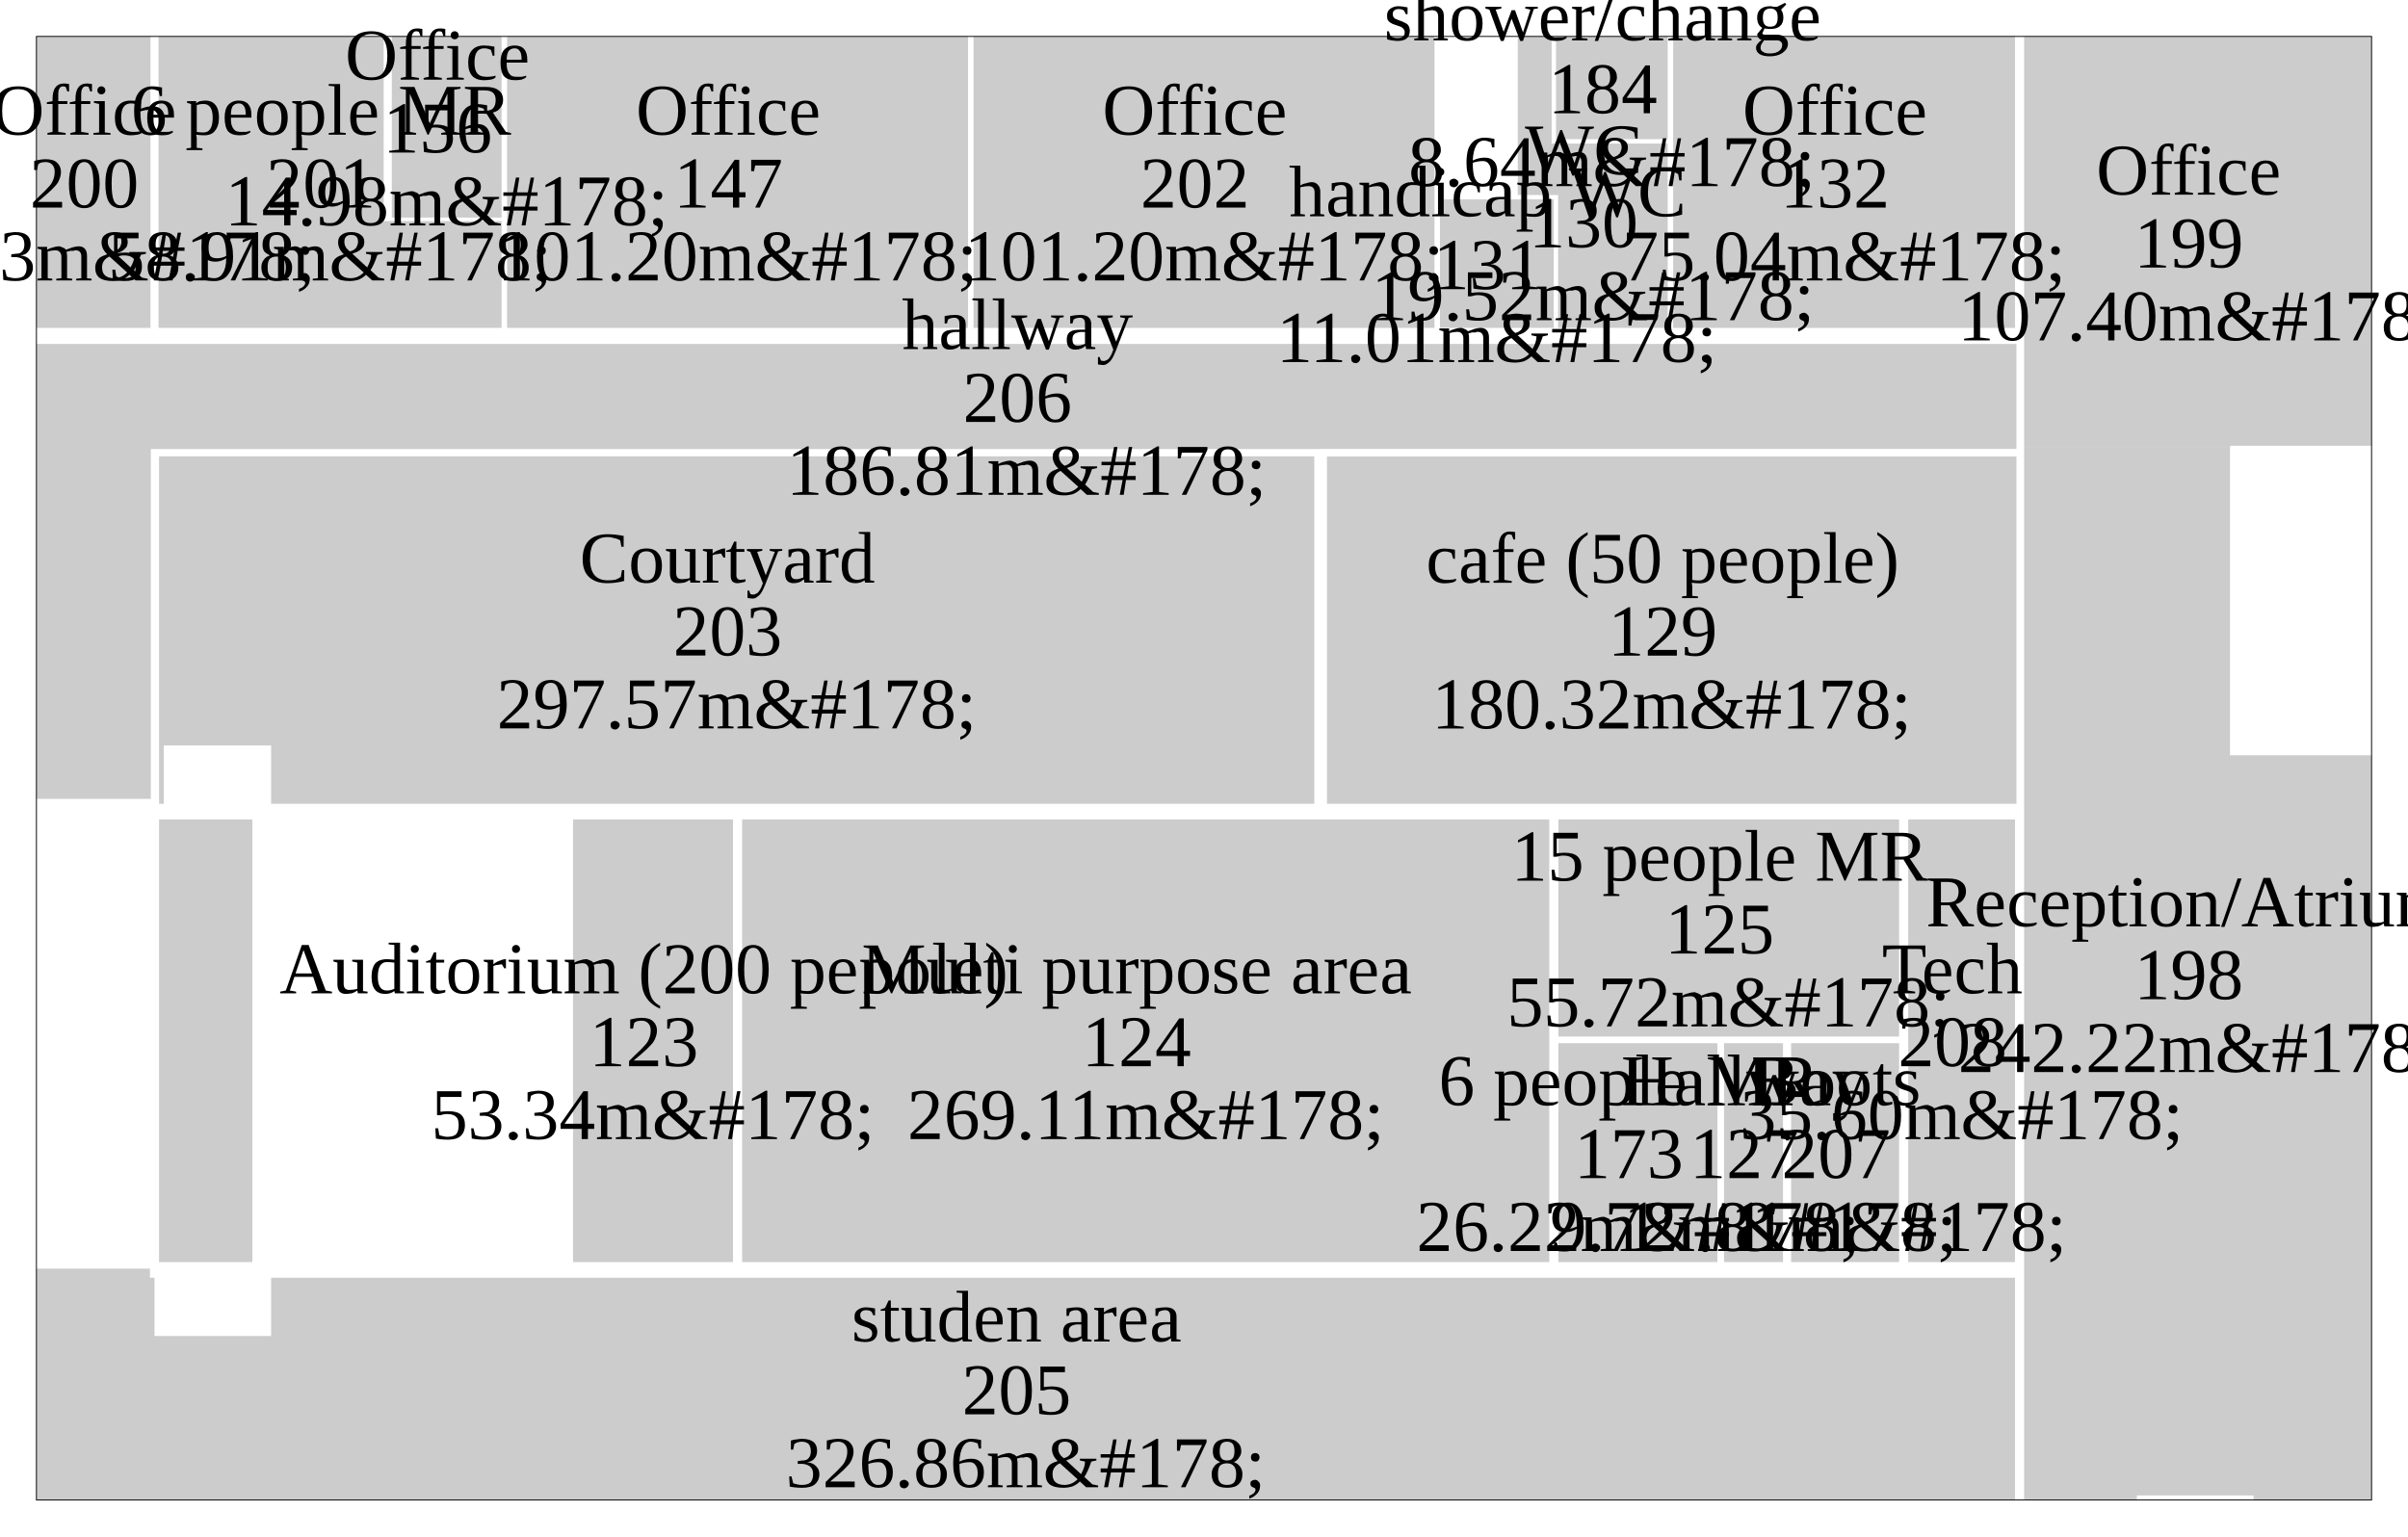
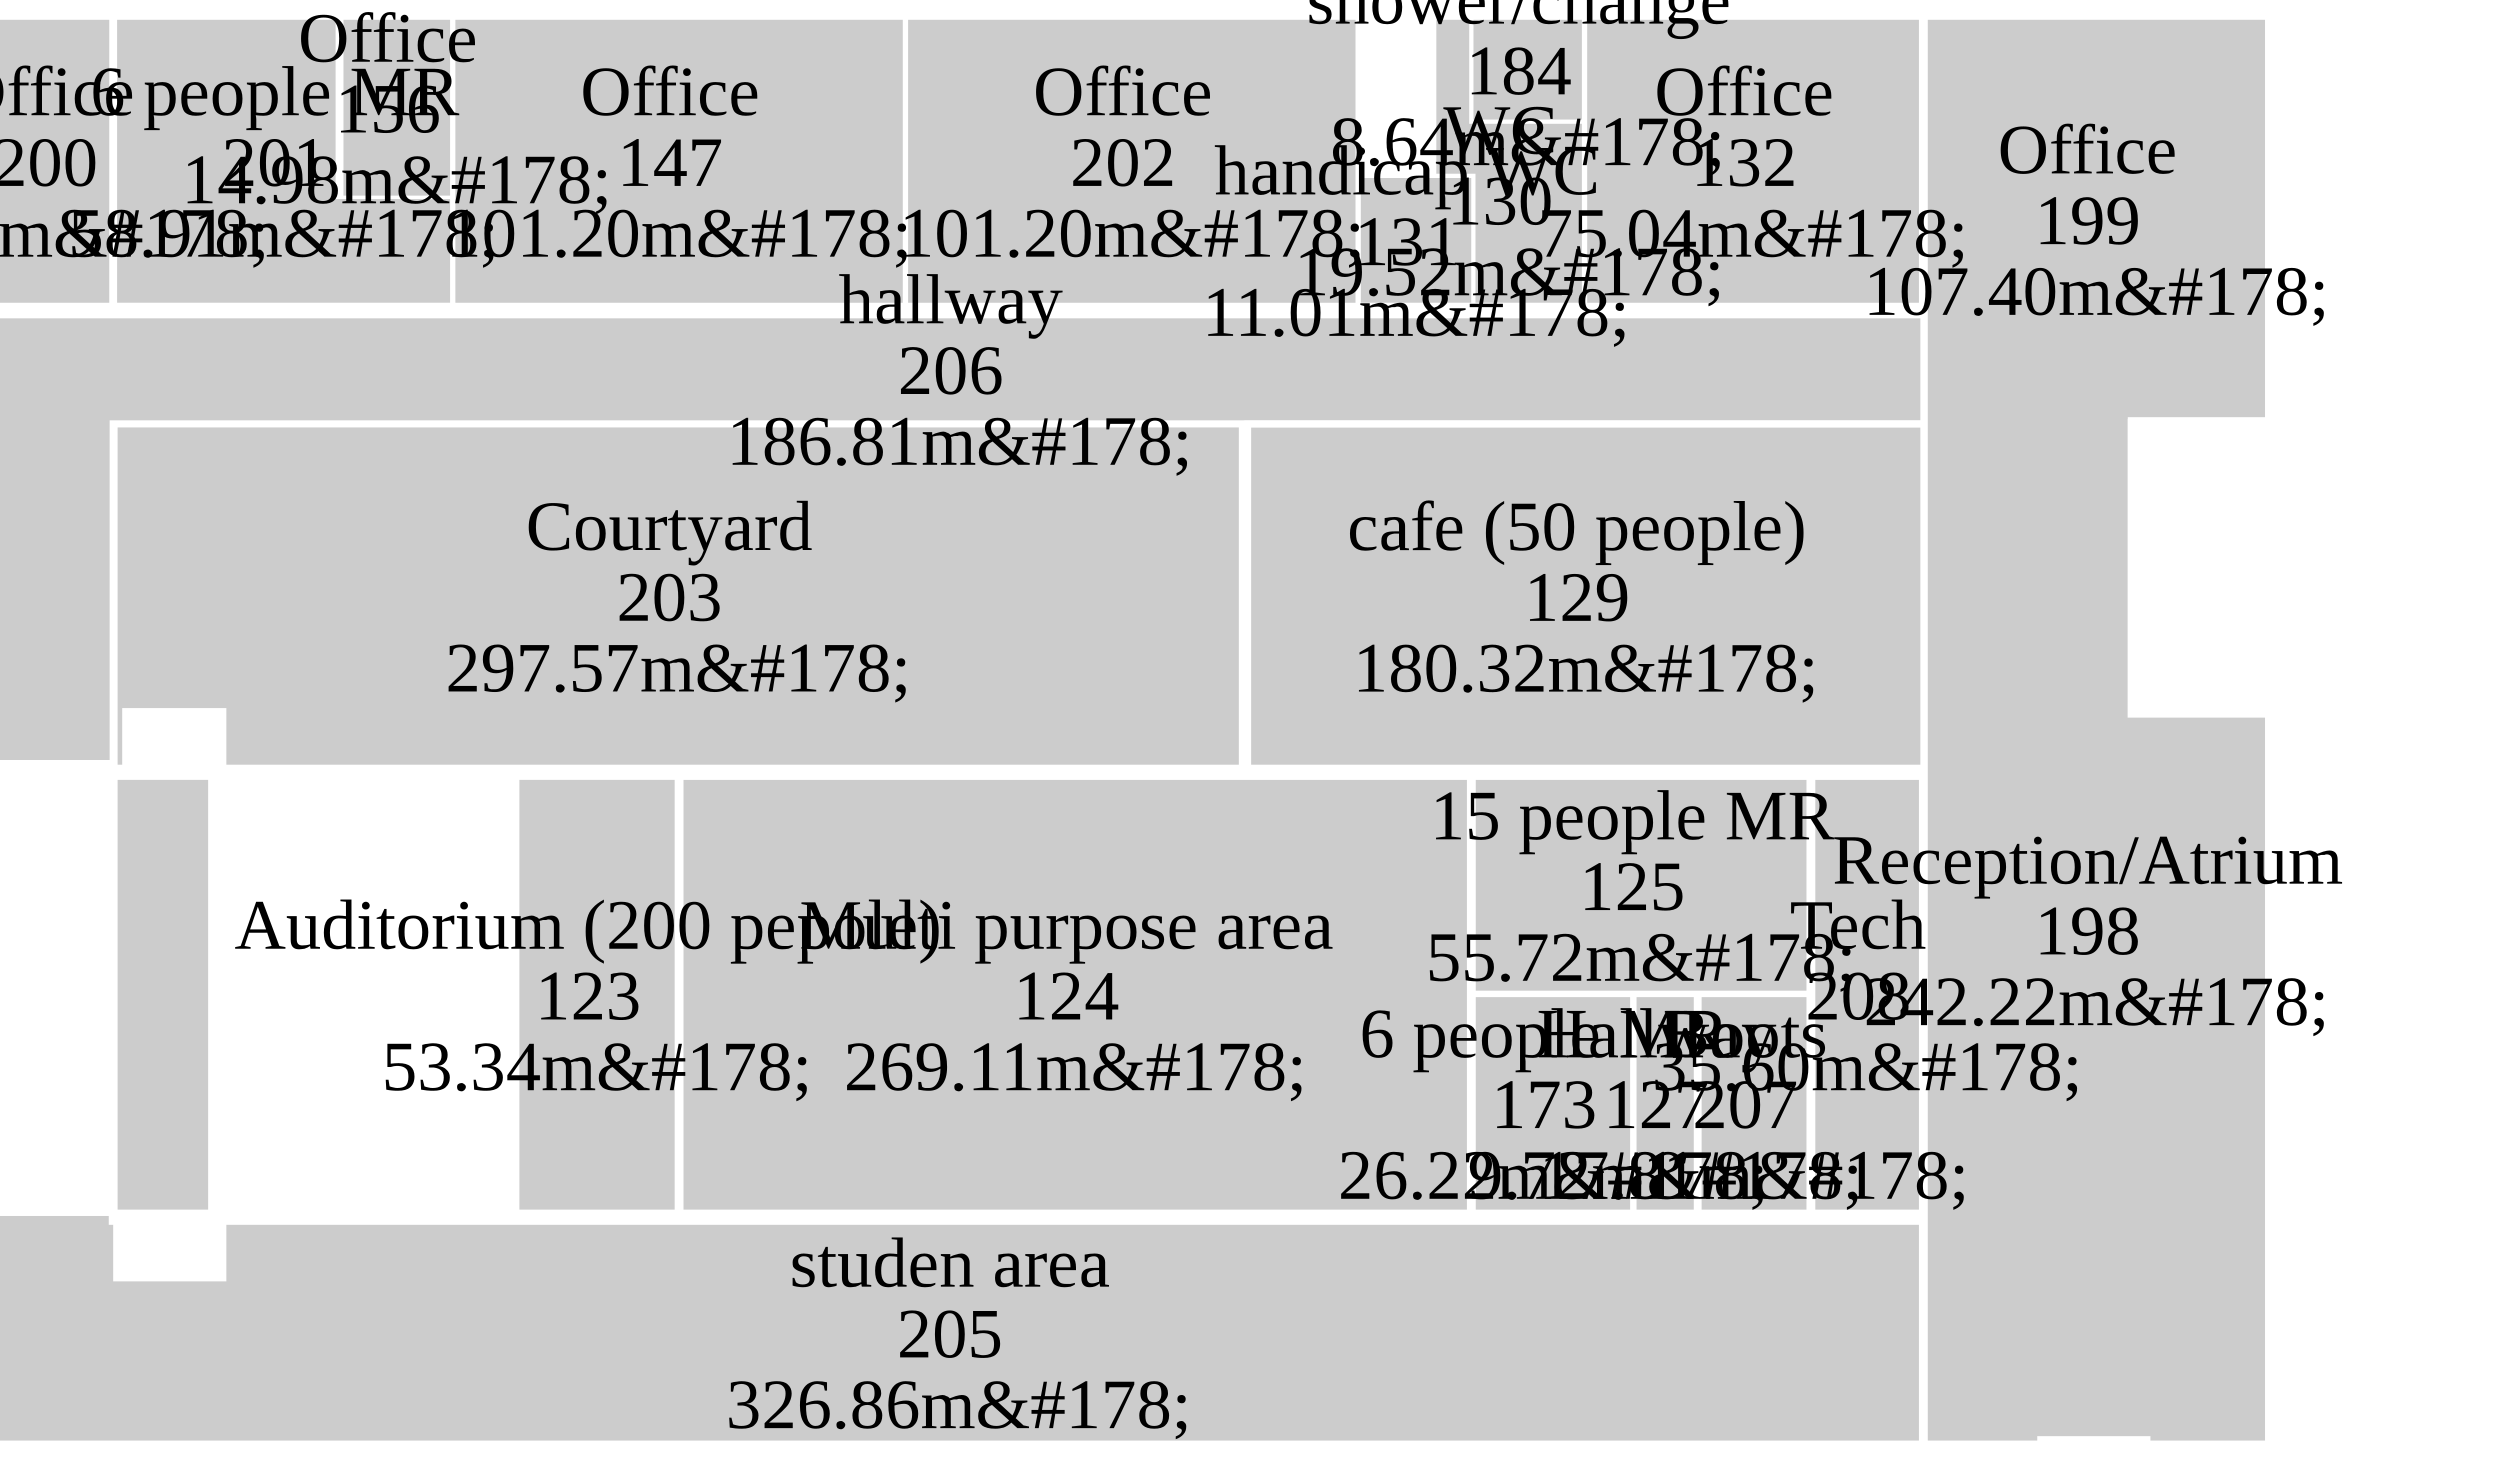
- <svg xmlns="http://www.w3.org/2000/svg" viewBox="-1.04 -0.44 66.08 42.17" width="660.8mm" height="421.7mm">
+ <svg xmlns="http://www.w3.org/2000/svg">
  <defs>
    <marker id="arrowend" markerWidth="10" markerHeight="7" refX="10" refY="3.5" orient="auto">
      <polygon points="0 0, 10 3.5, 0 7" />
    </marker>
    <marker id="arrowstart" markerWidth="10" markerHeight="7" refX="0" refY="3.5" orient="auto">
      <polygon points="10 0, 0 3.5, 10 7" />
    </marker>
  </defs>
  <style type="text/css">
    
        .cut path {
            stroke: #222222;
            fill: #444444;
            fill-rule: evenodd;
        }
        .projection path {
            stroke: #222222;
            fill: none;
            stroke-opacity: 0.6;
        }
        .IfcDoor path,
        .Symbol path {
            fill: none;
        }
        .Symbol path {
            stroke-width: 0.5px;
        }
        .IfcSpace path {
            fill-opacity: .2;
        }
        .Dimension path {
            marker-end: url(#arrowend);
            marker-start: url(#arrowstart);
        }
        text {
            font-size: 2;
        }
        path {
            stroke-width: 0.3;
        }
    
    </style>
  <g id="storey-1ZGO8hrFCHqw0v0026FpFv" class="IfcBuildingStorey" data-name="1 floor" data-guid="1ZGO8hrFCHqw0v0026FpFv" data-plane="[[1.000000,0.000000,0.000000,0.000000],[0.000000,1.000000,0.000000,0.000000],[0.000000,0.000000,1.000000,5.000000],[0.000000,0.000000,0.000000,1.000000]]" data-matrix3="[[1.000000,0.000000,0.000000],[0.000000,1.000000,0.000000],[0.000000,0.000000,1.000000]]">
+     <g id="1kEW68D6X6pRqLavO2aITI" class="IfcSpace" data-name="129" data-guid="1kEW68D6X6pRqLavO2aITI">
+       <path d="M35.374,21.621 L54.295,21.621 L54.295,12.09 L35.374,12.09 L35.374,21.621" />
+       <text text-anchor="middle" x="44.835" y="16.855">
+         <tspan x="44.835" dy="-0.65em">cafe (50 people)</tspan>
+         <tspan x="44.835" dy="1em">129</tspan>
+         <tspan x="44.835" dy="1em">180.32m&amp;#178;</tspan>
+       </text>
+     </g>
    <g id="0HaSfEPT12Ih0q_mge7rrR" class="IfcSpace" data-name="124" data-guid="0HaSfEPT12Ih0q_mge7rrR">
      <path d="M19.325,22.051 L19.325,34.2 L41.475,34.2 L41.475,22.051 L19.325,22.051" />
      <text text-anchor="middle" x="30.4" y="28.125">
        <tspan x="30.4" dy="-0.65em">Multi purpose area</tspan>
        <tspan x="30.4" dy="1em">124</tspan>
        <tspan x="30.4" dy="1em">269.11m&amp;#178;</tspan>
      </text>
    </g>
    <g id="1kEW68D6X6pRqLavO2aIQB" class="IfcSpace" data-name="125" data-guid="1kEW68D6X6pRqLavO2aIQB">
      <path d="M41.725,28.01 L51.075,28.01 L51.075,22.051 L41.725,22.051 L41.725,28.01" />
      <text text-anchor="middle" x="46.4" y="25.03">
        <tspan x="46.4" dy="-0.65em">15 people MR</tspan>
        <tspan x="46.4" dy="1em">125</tspan>
        <tspan x="46.4" dy="1em">55.72m&amp;#178;</tspan>
      </text>
    </g>
    <g id="1kEW68D6X6pRqLavO2aIQ5" class="IfcSpace" data-name="127" data-guid="1kEW68D6X6pRqLavO2aIQ5">
      <path d="M47.889,34.2 L47.889,28.192 L46.271,28.192 L46.271,34.2 L47.889,34.2" />
      <text text-anchor="middle" x="47.08" y="31.196">
        <tspan x="47.08" dy="-0.65em">Hallway</tspan>
        <tspan x="47.08" dy="1em">127</tspan>
        <tspan x="47.08" dy="1em">9.72m&amp;#178;</tspan>
      </text>
    </g>
-     <g id="1kEW68D6X6pRqLavO2aITI" class="IfcSpace" data-name="129" data-guid="1kEW68D6X6pRqLavO2aITI">
-       <path d="M35.374,21.621 L54.295,21.621 L54.295,12.09 L35.374,12.09 L35.374,21.621" />
-       <text text-anchor="middle" x="44.835" y="16.855">
-         <tspan x="44.835" dy="-0.65em">cafe (50 people)</tspan>
-         <tspan x="44.835" dy="1em">129</tspan>
-         <tspan x="44.835" dy="1em">180.32m&amp;#178;</tspan>
-       </text>
-     </g>
    <g id="1kEW68D6X6pRqLavO2aIkx" class="IfcSpace" data-name="131" data-guid="1kEW68D6X6pRqLavO2aIkx">
      <path d="M38.475,8.56 L41.597,8.56 L41.597,5.032 L38.475,5.033 L38.475,8.56" />
      <text text-anchor="middle" x="40.036" y="6.796">
        <tspan x="40.036" dy="-0.65em">handicap WC</tspan>
        <tspan x="40.036" dy="1em">131</tspan>
        <tspan x="40.036" dy="1em">11.01m&amp;#178;</tspan>
      </text>
    </g>
    <g id="0j$evtBUfE58Mp77fcfSUh" class="IfcSpace" data-name="173" data-guid="0j$evtBUfE58Mp77fcfSUh">
      <path d="M41.725,34.2 L46.089,34.2 L46.089,28.192 L41.725,28.192 L41.725,34.2" />
      <text text-anchor="middle" x="43.907" y="31.196">
        <tspan x="43.907" dy="-0.65em">6 people MR</tspan>
        <tspan x="43.907" dy="1em">173</tspan>
        <tspan x="43.907" dy="1em">26.22m&amp;#178;</tspan>
      </text>
    </g>
    <g id="3XZMc9bKX8vguzQkZZ1Vq0" class="IfcSpace" data-name="156" data-guid="3XZMc9bKX8vguzQkZZ1Vq0">
      <path d="M9.711,0.56 L12.725,0.56 L12.725,5.531 L9.711,5.531 L9.711,0.56" />
      <text text-anchor="middle" x="11.218" y="3.046">
        <tspan x="11.218" dy="-0.65em">Office</tspan>
        <tspan x="11.218" dy="1em">156</tspan>
        <tspan x="11.218" dy="1em">14.98m&amp;#178;</tspan>
      </text>
    </g>
+     <g id="11KEq7HgL0ihrYxsFknEQM" class="IfcSpace" data-name="147" data-guid="11KEq7HgL0ihrYxsFknEQM">
+       <path d="M12.875,0.56 L25.525,0.56 L25.525,8.56 L12.875,8.56 L12.875,5.58 L12.875,0.56" />
+       <text text-anchor="middle" x="19.2" y="4.56">
+         <tspan x="19.2" dy="-0.65em">Office</tspan>
+         <tspan x="19.2" dy="1em">147</tspan>
+         <tspan x="19.2" dy="1em">101.20m&amp;#178;</tspan>
+       </text>
+     </g>
    <g id="2OiebDOeH6u8q2VtqWp6bj" class="IfcSpace" data-name="184" data-guid="2OiebDOeH6u8q2VtqWp6bj">
      <path d="M41.66,0.56 L44.725,0.56 L44.725,3.38 L41.66,3.38 L41.66,0.56" />
      <text text-anchor="middle" x="43.192" y="1.97">
        <tspan x="43.192" dy="-0.65em">shower/change</tspan>
        <tspan x="43.192" dy="1em">184</tspan>
        <tspan x="43.192" dy="1em">8.64m&amp;#178;</tspan>
      </text>
    </g>
-     <g id="11KEq7HgL0ihrYxsFknEQM" class="IfcSpace" data-name="147" data-guid="11KEq7HgL0ihrYxsFknEQM">
-       <path d="M12.875,0.56 L25.525,0.56 L25.525,8.56 L12.875,8.56 L12.875,5.58 L12.875,0.56" />
-       <text text-anchor="middle" x="19.2" y="4.56">
-         <tspan x="19.2" dy="-0.65em">Office</tspan>
-         <tspan x="19.2" dy="1em">147</tspan>
-         <tspan x="19.2" dy="1em">101.20m&amp;#178;</tspan>
-       </text>
-     </g>
    <g id="1kEW68D6X6pRqLavO2aIk_" class="IfcSpace" data-name="132" data-guid="1kEW68D6X6pRqLavO2aIk_">
      <path d="M44.875,0.56 L54.255,0.56 L54.255,8.56 L44.875,8.56 L44.875,3.44 L44.875,0.56" />
      <text text-anchor="middle" x="49.565" y="4.56">
        <tspan x="49.565" dy="-0.65em">Office</tspan>
        <tspan x="49.565" dy="1em">132</tspan>
        <tspan x="49.565" dy="1em">75.04m&amp;#178;</tspan>
      </text>
    </g>
+     <g id="0VusiaP0j9quQoumjUX0nA" class="IfcSpace" data-name="200" data-guid="0VusiaP0j9quQoumjUX0nA">
+       <path d="M-0.04,0.56 L3.089,0.56 L3.089,8.56 L-0.04,8.56 L-0.04,0.56" />
+       <text text-anchor="middle" x="1.524" y="4.56">
+         <tspan x="1.524" dy="-0.65em">Office</tspan>
+         <tspan x="1.524" dy="1em">200</tspan>
+         <tspan x="1.524" dy="1em">25.03m&amp;#178;</tspan>
+       </text>
+     </g>
+     <g id="1kEW68D6X6pRqLavO2aIku" class="IfcSpace" data-name="130" data-guid="1kEW68D6X6pRqLavO2aIku">
+       <path d="M40.61,0.56 L41.54,0.56 L41.54,3.5 L44.725,3.5 L44.725,8.56 L41.717,8.56 L41.717,4.913 L40.61,4.912 L40.61,3.847 L40.61,2.737 L40.61,1.627 L40.61,0.56" />
+       <text text-anchor="middle" x="42.668" y="5.649">
+         <tspan x="42.668" dy="-0.65em">WC</tspan>
+         <tspan x="42.668" dy="1em">130</tspan>
+         <tspan x="42.668" dy="1em">19.52m&amp;#178;</tspan>
+       </text>
+     </g>
+     <g id="0VusiaP0j9quQoumjUX0nK" class="IfcSpace" data-name="199" data-guid="0VusiaP0j9quQoumjUX0nK">
+       <path d="M54.505,0.56 L64.04,0.56 L64.04,11.795 L60.16,11.795 L60.16,11.844 L54.505,11.844 L54.505,8.78 L54.505,0.56" />
+       <text text-anchor="middle" x="59.272" y="6.202">
+         <tspan x="59.272" dy="-0.65em">Office</tspan>
+         <tspan x="59.272" dy="1em">199</tspan>
+         <tspan x="59.272" dy="1em">107.40m&amp;#178;</tspan>
+       </text>
+     </g>
+     <g id="0VusiaP0j9quQoumjUX0ev" class="IfcSpace" data-name="206" data-guid="0VusiaP0j9quQoumjUX0ev">
+       <path d="M-0.04,21.487 L3.1,21.487 L3.1,11.885 L35.024,11.885 L35.14,11.885 L35.2,11.88 L54.295,11.88 L54.295,11.844 L54.295,9 L44.8,9 L41.657,9 L38.4,9 L25.6,9 L12.8,9 L3.2,9 L-0.04,9 L-0.04,21.487" />
+       <text text-anchor="middle" x="27.127" y="10.44">
+         <tspan x="27.127" dy="-0.65em">hallway</tspan>
+         <tspan x="27.127" dy="1em">206</tspan>
+         <tspan x="27.127" dy="1em">186.81m&amp;#178;</tspan>
+       </text>
+     </g>
    <g id="0VusiaP0j9quQoumjUX0iX" class="IfcSpace" data-name="201" data-guid="0VusiaP0j9quQoumjUX0iX">
      <path d="M3.311,0.56 L9.489,0.56 L9.489,5.628 L12.725,5.629 L12.725,8.56 L3.311,8.56 L3.311,0.56" />
      <text text-anchor="middle" x="8.018" y="4.56">
        <tspan x="8.018" dy="-0.65em">6 people MR</tspan>
        <tspan x="8.018" dy="1em">201</tspan>
        <tspan x="8.018" dy="1em">58.91m&amp;#178;</tspan>
      </text>
    </g>
-     <g id="0VusiaP0j9quQoumjUX0nA" class="IfcSpace" data-name="200" data-guid="0VusiaP0j9quQoumjUX0nA">
-       <path d="M-0.04,0.56 L3.089,0.56 L3.089,8.56 L-0.04,8.56 L-0.04,0.56" />
-       <text text-anchor="middle" x="1.524" y="4.56">
-         <tspan x="1.524" dy="-0.65em">Office</tspan>
-         <tspan x="1.524" dy="1em">200</tspan>
-         <tspan x="1.524" dy="1em">25.03m&amp;#178;</tspan>
-       </text>
-     </g>
-     <g id="0VusiaP0j9quQoumjUX0nK" class="IfcSpace" data-name="199" data-guid="0VusiaP0j9quQoumjUX0nK">
-       <path d="M54.505,0.56 L64.04,0.56 L64.04,11.795 L60.16,11.795 L60.16,11.844 L54.505,11.844 L54.505,8.78 L54.505,0.56" />
-       <text text-anchor="middle" x="59.272" y="6.202">
-         <tspan x="59.272" dy="-0.65em">Office</tspan>
-         <tspan x="59.272" dy="1em">199</tspan>
-         <tspan x="59.272" dy="1em">107.40m&amp;#178;</tspan>
-       </text>
-     </g>
-     <g id="1kEW68D6X6pRqLavO2aIku" class="IfcSpace" data-name="130" data-guid="1kEW68D6X6pRqLavO2aIku">
-       <path d="M40.61,0.56 L41.54,0.56 L41.54,3.5 L44.725,3.5 L44.725,8.56 L41.717,8.56 L41.717,4.913 L40.61,4.912 L40.61,3.847 L40.61,2.737 L40.61,1.627 L40.61,0.56" />
-       <text text-anchor="middle" x="42.668" y="5.649">
-         <tspan x="42.668" dy="-0.65em">WC</tspan>
-         <tspan x="42.668" dy="1em">130</tspan>
-         <tspan x="42.668" dy="1em">19.52m&amp;#178;</tspan>
-       </text>
-     </g>
    <g id="0VusiaP0j9quQoumjUX0eW" class="IfcSpace" data-name="207" data-guid="0VusiaP0j9quQoumjUX0eW">
      <path d="M51.075,34.2 L51.075,28.192 L48.111,28.192 L48.111,34.2 L51.075,34.2" />
      <text text-anchor="middle" x="49.593" y="31.196">
        <tspan x="49.593" dy="-0.65em">Boots</tspan>
        <tspan x="49.593" dy="1em">207</tspan>
        <tspan x="49.593" dy="1em">17.81m&amp;#178;</tspan>
      </text>
    </g>
+     <g id="0VusiaP0j9quQoumjUX0eb" class="IfcSpace" data-name="208" data-guid="0VusiaP0j9quQoumjUX0eb">
+       <path d="M54.255,22.051 L51.325,22.051 L51.325,34.2 L54.255,34.2 L54.255,22.051" />
+       <text text-anchor="middle" x="52.79" y="28.125">
+         <tspan x="52.79" dy="-0.65em">Tech</tspan>
+         <tspan x="52.79" dy="1em">208</tspan>
+         <tspan x="52.79" dy="1em">35.60m&amp;#178;</tspan>
+       </text>
+     </g>
+     <g id="0VusiaP0j9quQoumjUX0iY" class="IfcSpace" data-name="202" data-guid="0VusiaP0j9quQoumjUX0iY">
+       <path d="M25.675,0.56 L38.325,0.56 L38.325,1.627 L38.325,2.737 L38.325,3.847 L38.325,4.972 L38.325,8.56 L25.675,8.56 L25.675,0.56" />
+       <text text-anchor="middle" x="32" y="4.56">
+         <tspan x="32" dy="-0.65em">Office</tspan>
+         <tspan x="32" dy="1em">202</tspan>
+         <tspan x="32" dy="1em">101.20m&amp;#178;</tspan>
+       </text>
+     </g>
    <g id="0VusiaP0j9quQoumjUX0mK" class="IfcSpace" data-name="198" data-guid="0VusiaP0j9quQoumjUX0mK">
      <path d="M64.04,20.29 L64.04,40.73 L60.8,40.73 L60.8,40.605 L57.6,40.605 L57.6,40.73 L54.505,40.73 L54.505,34.415 L54.505,21.836 L54.505,11.985 L54.505,11.844 L60.155,11.844 L60.155,20.29 L64.04,20.29" />
      <text text-anchor="middle" x="59.272" y="26.287">
        <tspan x="59.272" dy="-0.65em">Reception/Atrium</tspan>
        <tspan x="59.272" dy="1em">198</tspan>
        <tspan x="59.272" dy="1em">242.22m&amp;#178;</tspan>
-       </text>
-     </g>
-     <g id="0VusiaP0j9quQoumjUX0ev" class="IfcSpace" data-name="206" data-guid="0VusiaP0j9quQoumjUX0ev">
-       <path d="M-0.04,21.487 L3.1,21.487 L3.1,11.885 L35.024,11.885 L35.14,11.885 L35.2,11.88 L54.295,11.88 L54.295,11.844 L54.295,9 L44.8,9 L41.657,9 L38.4,9 L25.6,9 L12.8,9 L3.2,9 L-0.04,9 L-0.04,21.487" />
-       <text text-anchor="middle" x="27.127" y="10.44">
-         <tspan x="27.127" dy="-0.65em">hallway</tspan>
-         <tspan x="27.127" dy="1em">206</tspan>
-         <tspan x="27.127" dy="1em">186.81m&amp;#178;</tspan>
-       </text>
-     </g>
-     <g id="0VusiaP0j9quQoumjUX0iY" class="IfcSpace" data-name="202" data-guid="0VusiaP0j9quQoumjUX0iY">
-       <path d="M25.675,0.56 L38.325,0.56 L38.325,1.627 L38.325,2.737 L38.325,3.847 L38.325,4.972 L38.325,8.56 L25.675,8.56 L25.675,0.56" />
-       <text text-anchor="middle" x="32" y="4.56">
-         <tspan x="32" dy="-0.65em">Office</tspan>
-         <tspan x="32" dy="1em">202</tspan>
-         <tspan x="32" dy="1em">101.20m&amp;#178;</tspan>
-       </text>
-     </g>
-     <g id="0VusiaP0j9quQoumjUX0eb" class="IfcSpace" data-name="208" data-guid="0VusiaP0j9quQoumjUX0eb">
-       <path d="M54.255,22.051 L51.325,22.051 L51.325,34.2 L54.255,34.2 L54.255,22.051" />
-       <text text-anchor="middle" x="52.79" y="28.125">
-         <tspan x="52.79" dy="-0.65em">Tech</tspan>
-         <tspan x="52.79" dy="1em">208</tspan>
-         <tspan x="52.79" dy="1em">35.60m&amp;#178;</tspan>
      </text>
    </g>
    <g id="0VusiaP0j9quQoumjUX0jP" class="IfcSpace" data-name="203" data-guid="0VusiaP0j9quQoumjUX0jP">
      <path d="M19.2,21.621 L6.4,21.621 L6.4,20.02 L3.455,20.02 L3.455,21.621 L3.325,21.621 L3.325,12.085 L35.026,12.085 L35.026,21.621 L19.2,21.621" />
      <text text-anchor="middle" x="19.175" y="16.853">
        <tspan x="19.175" dy="-0.65em">Courtyard</tspan>
        <tspan x="19.175" dy="1em">203</tspan>
        <tspan x="19.175" dy="1em">297.57m&amp;#178;</tspan>
      </text>
    </g>
    <g id="0HaSfEPT12Ih0q_mge7rr3" class="IfcSpace" data-name="123" data-guid="0HaSfEPT12Ih0q_mge7rr3">
      <path d="M14.685,22.05 L19.075,22.05 L19.075,34.2 L14.685,34.2 L14.685,22.051" />
      <path d="M3.325,34.2 L3.325,22.05 L5.885,22.05 L5.885,34.2 L3.325,34.2" />
      <text text-anchor="middle" x="16.88" y="28.125">
        <tspan x="16.88" dy="-0.65em">Auditorium (200 pepole)</tspan>
        <tspan x="16.88" dy="1em">123</tspan>
        <tspan x="16.88" dy="1em">53.34m&amp;#178;</tspan>
      </text>
    </g>
    <g id="0VusiaP0j9quQoumjUX0en" class="IfcSpace" data-name="205" data-guid="0VusiaP0j9quQoumjUX0en">
      <path d="M-0.04,40.73 L-0.04,34.38 L3.075,34.38 L3.075,34.63 L3.2,34.63 L3.2,36.229 L6.4,36.229 L6.4,34.63 L19.2,34.63 L41.6,34.63 L46.18,34.63 L48,34.63 L51.2,34.63 L54.255,34.63 L54.255,40.73 L12.8,40.73 L9.6,40.73 L-0.04,40.73" />
      <text text-anchor="middle" x="27.107" y="37.68">
        <tspan x="27.107" dy="-0.65em">studen area</tspan>
        <tspan x="27.107" dy="1em">205</tspan>
        <tspan x="27.107" dy="1em">326.86m&amp;#178;</tspan>
      </text>
    </g>
  </g>
-   <rect id="inset-border" x="-0.04" y="0.56" width="64.08" height="40.17" fill="none" stroke="black" stroke-width="0.025" />
</svg>
